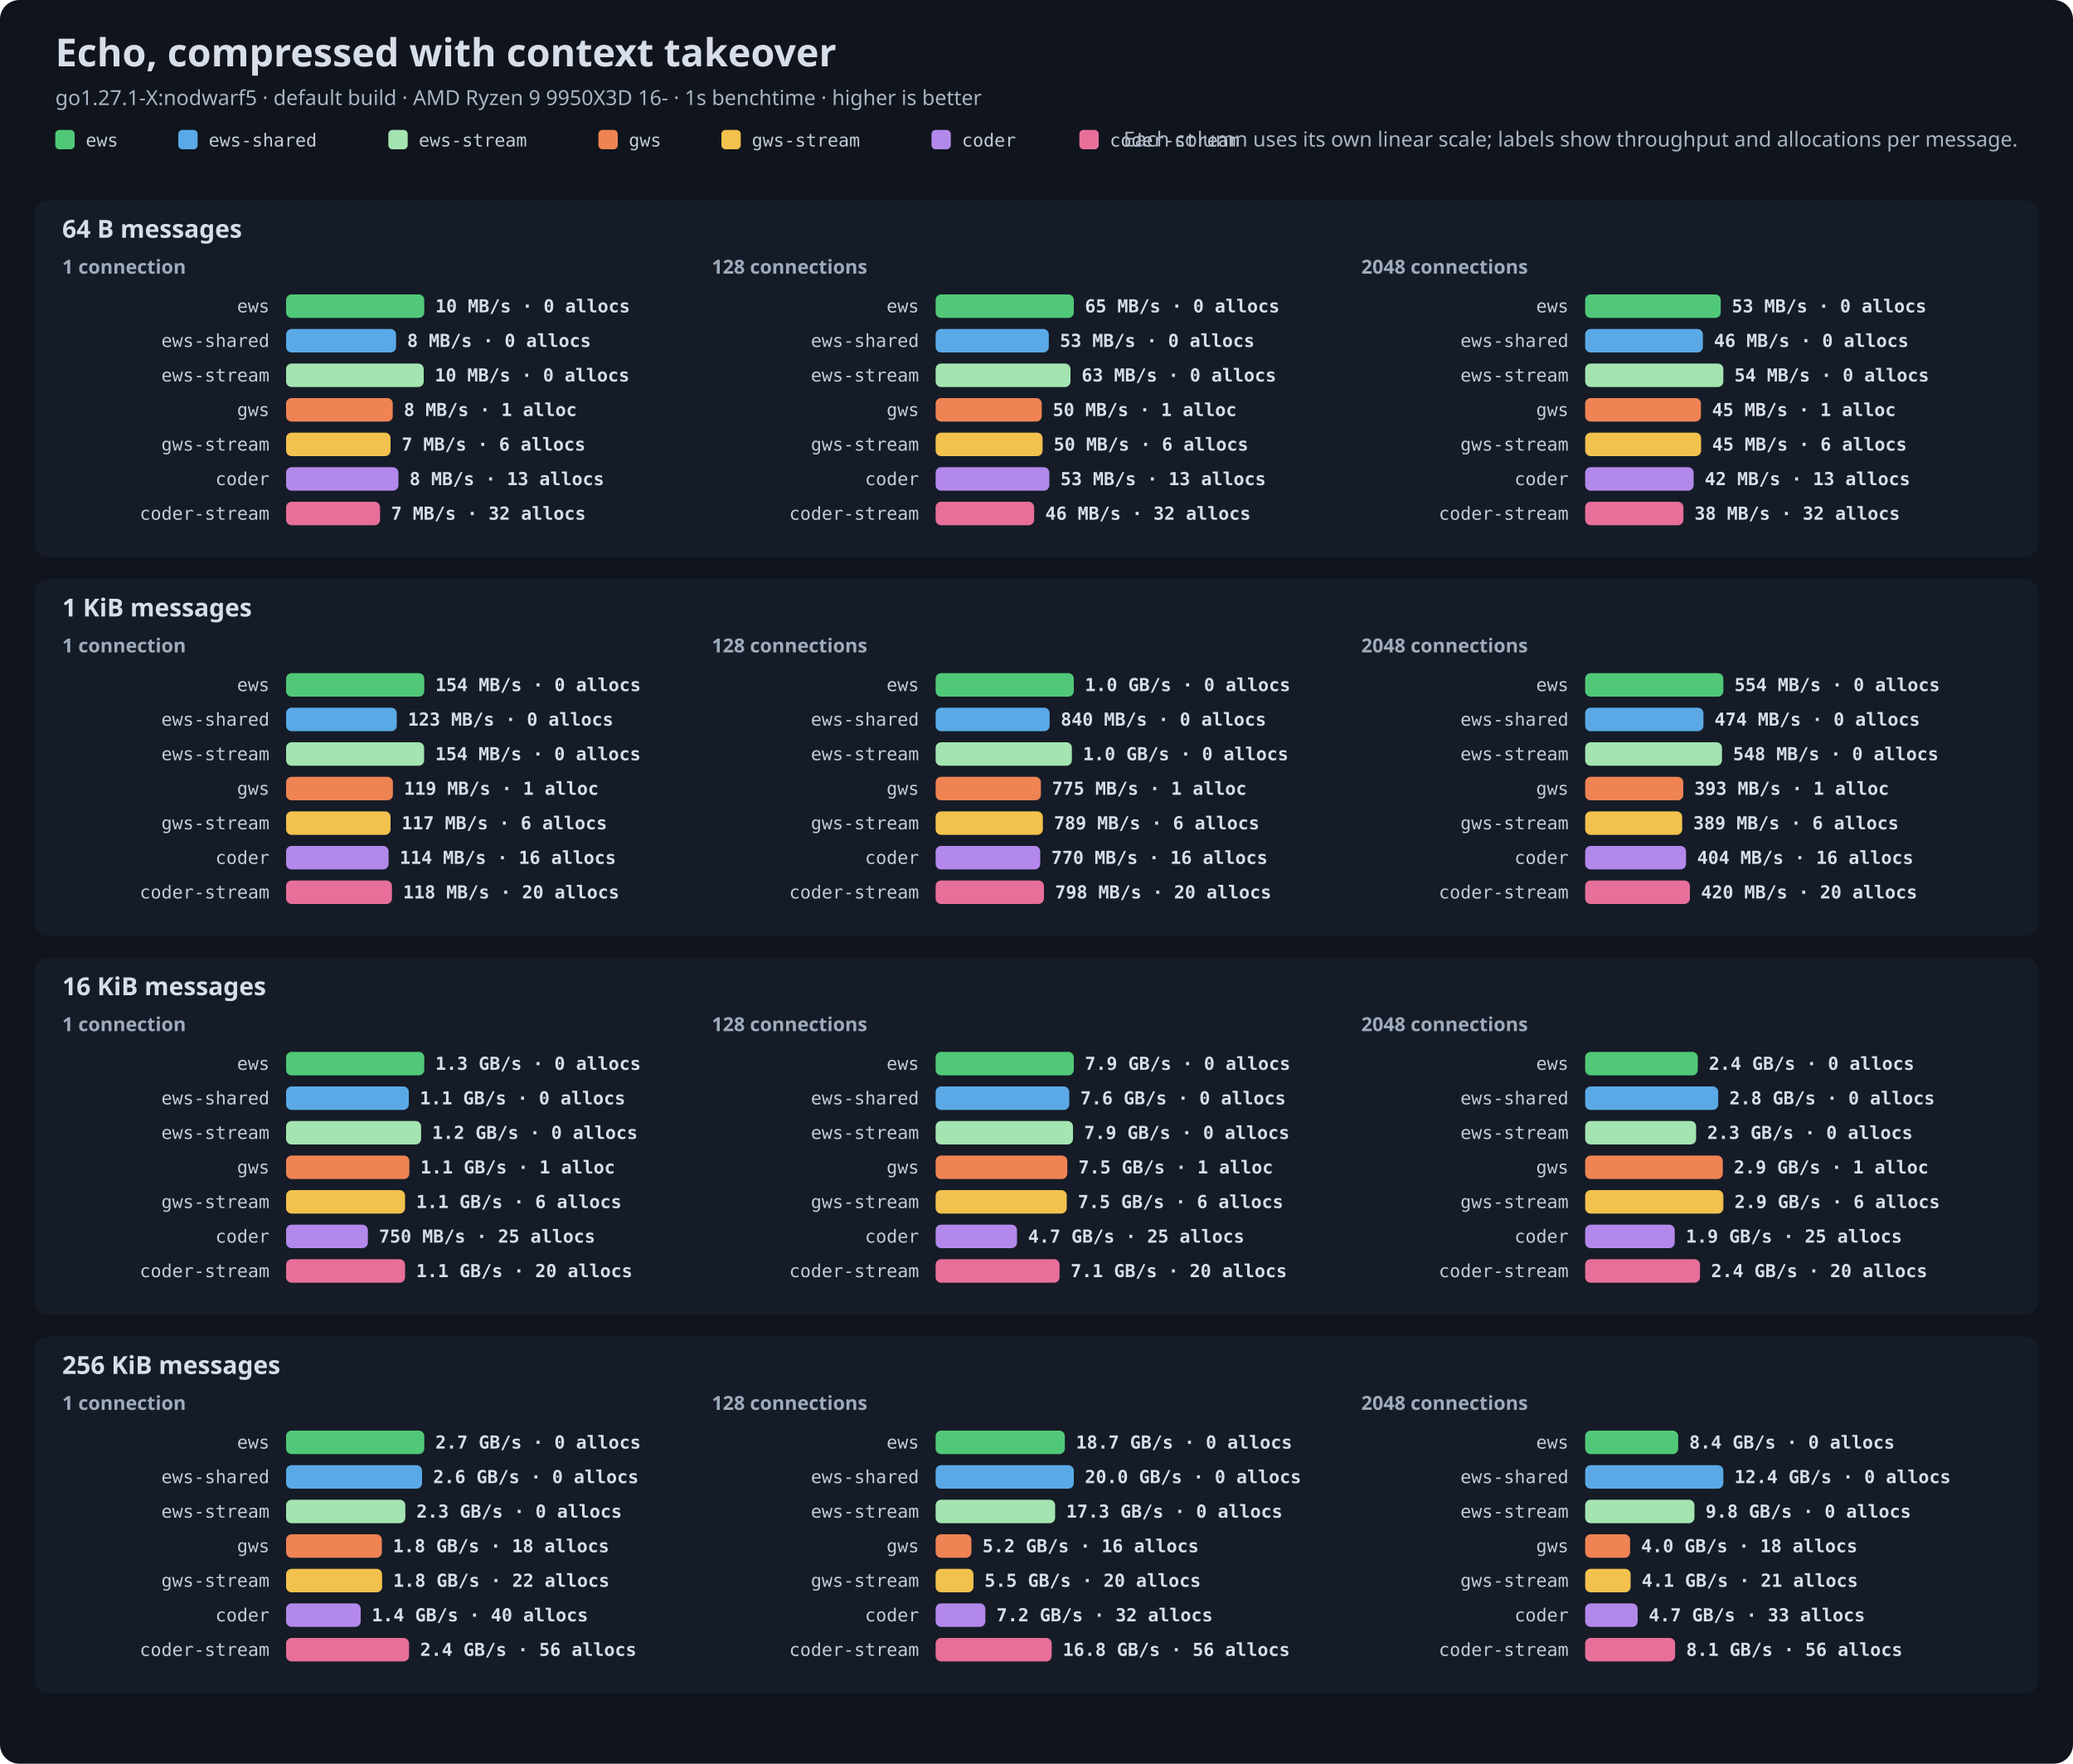
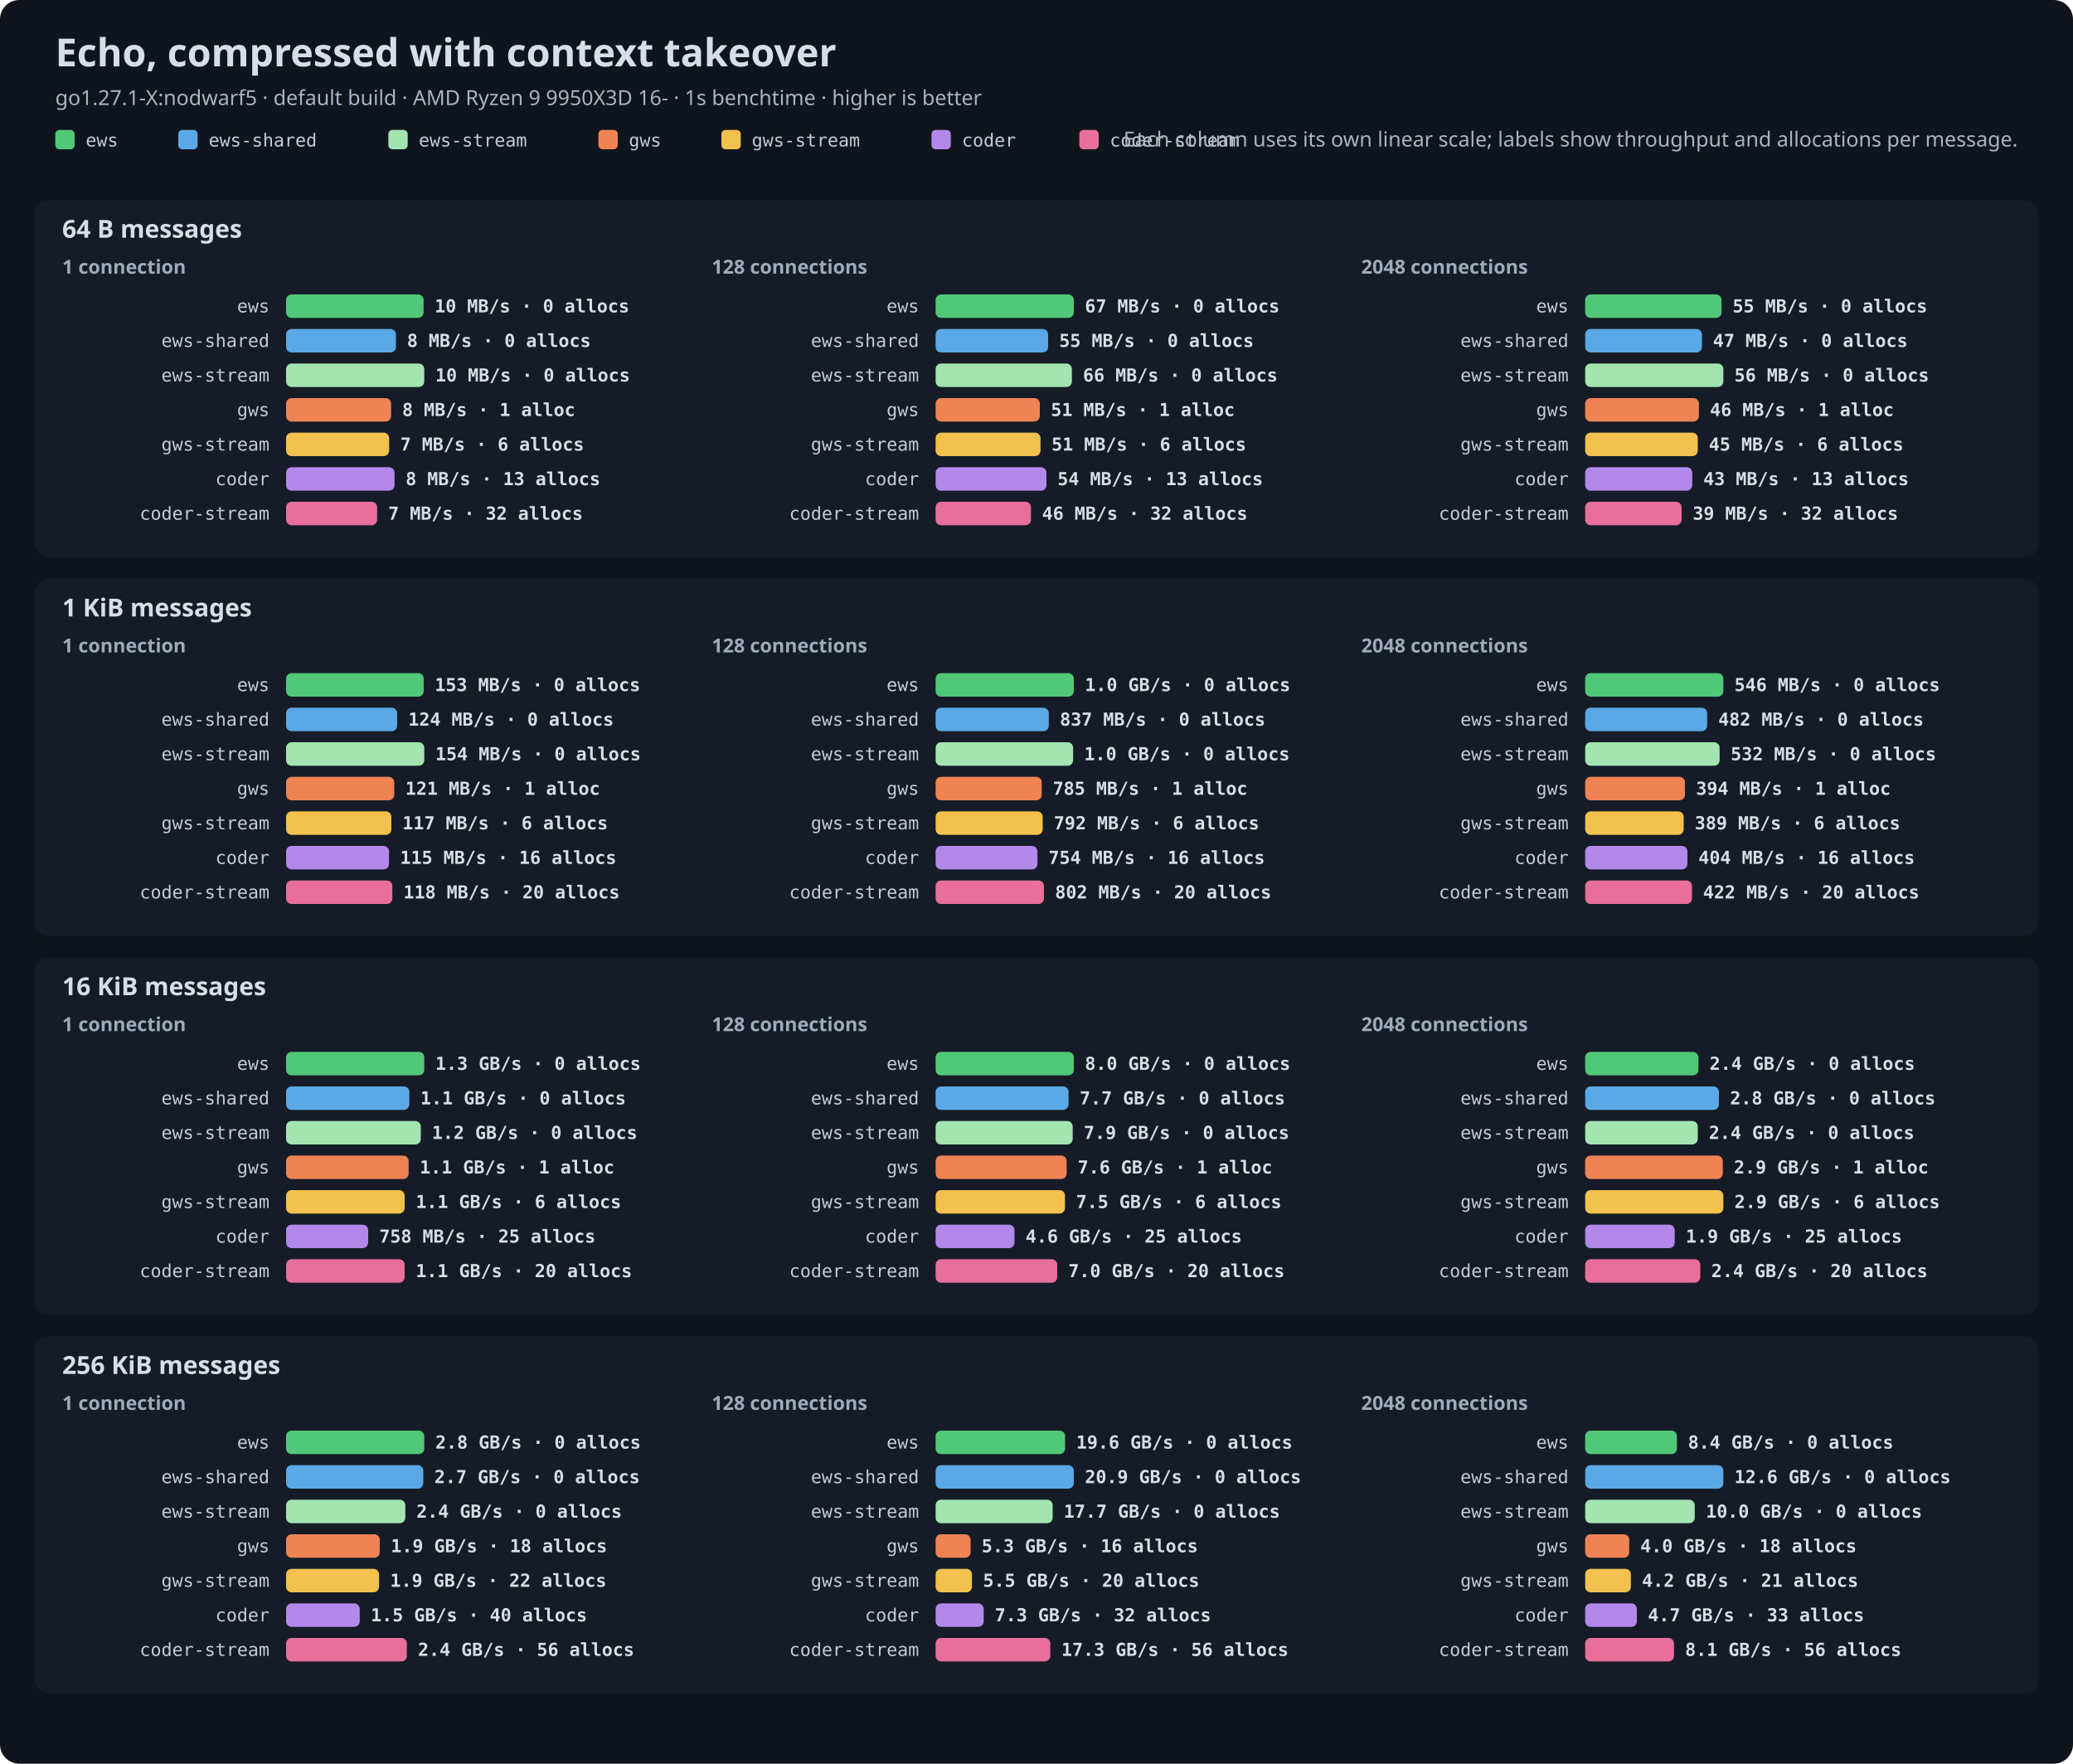
<svg xmlns="http://www.w3.org/2000/svg" width="1500" height="1276" viewBox="0 0 1500 1276" role="img" aria-labelledby="title desc">
  <style>text{font-family:ui-monospace,SFMono-Regular,Menlo,Consolas,monospace;fill:#d8dee9}.title{font-family:ui-sans-serif,system-ui,sans-serif;font-size:28px;font-weight:700}.subtitle{font-family:ui-sans-serif,system-ui,sans-serif;font-size:15px;fill:#aab4c3}.group{font-family:ui-sans-serif,system-ui,sans-serif;font-size:18px;font-weight:650}.contract{font-family:ui-sans-serif,system-ui,sans-serif;font-size:14px;font-weight:650;fill:#9eabbc}.series{font-size:13px;fill:#c4ccd8}.value{font-size:13px;font-weight:650}.panel{fill:#151c27}</style>
  <rect width="1500" height="1276" rx="14" fill="#10151d" />
  <text class="title" x="40" y="48">Echo, compressed with context takeover</text>
  <text class="subtitle" x="40" y="76">go1.27.1-X:nodwarf5 · default build · AMD Ryzen 9 9950X3D 16- · 1s benchtime · higher is better</text>
  <rect x="40" y="94" width="14" height="14" rx="3" fill="#50c878" />
  <text class="series" x="62" y="106">ews</text>
  <rect x="129" y="94" width="14" height="14" rx="3" fill="#5aa9e6" />
  <text class="series" x="151" y="106">ews-shared</text>
  <rect x="281" y="94" width="14" height="14" rx="3" fill="#a3e4b0" />
  <text class="series" x="303" y="106">ews-stream</text>
  <rect x="433" y="94" width="14" height="14" rx="3" fill="#ef8354" />
  <text class="series" x="455" y="106">gws</text>
  <rect x="522" y="94" width="14" height="14" rx="3" fill="#f2c14e" />
  <text class="series" x="544" y="106">gws-stream</text>
  <rect x="674" y="94" width="14" height="14" rx="3" fill="#b388eb" />
  <text class="series" x="696" y="106">coder</text>
  <rect x="781" y="94" width="14" height="14" rx="3" fill="#e76f9a" />
  <text class="series" x="803" y="106">coder-stream</text>
  <text class="subtitle" x="1460" y="106" text-anchor="end">Each column uses its own linear scale; labels show throughput and allocations per message.</text>
  <g transform="translate(0,145)">
    <rect class="panel" x="25" y="0" width="1450" height="258" rx="10" />
    <text class="group" x="45" y="27">64 B messages</text>
    <text class="contract" x="45" y="53">1 connection</text>
    <text class="series" x="195" y="81" text-anchor="end">ews</text>
-     <rect x="207" y="68" width="100.0" height="17" rx="4" fill="#50c878" />
-     <text class="value" x="315.0" y="81">10 MB/s · 0 allocs</text>
+     <rect x="207" y="68" width="99.5" height="17" rx="4" fill="#50c878" />
+     <text class="value" x="314.5" y="81">10 MB/s · 0 allocs</text>
    <text class="series" x="195" y="106" text-anchor="end">ews-shared</text>
-     <rect x="207" y="93" width="79.6" height="17" rx="4" fill="#5aa9e6" />
-     <text class="value" x="294.6" y="106">8 MB/s · 0 allocs</text>
+     <rect x="207" y="93" width="79.5" height="17" rx="4" fill="#5aa9e6" />
+     <text class="value" x="294.5" y="106">8 MB/s · 0 allocs</text>
    <text class="series" x="195" y="131" text-anchor="end">ews-stream</text>
-     <rect x="207" y="118" width="99.6" height="17" rx="4" fill="#a3e4b0" />
-     <text class="value" x="314.6" y="131">10 MB/s · 0 allocs</text>
+     <rect x="207" y="118" width="100.0" height="17" rx="4" fill="#a3e4b0" />
+     <text class="value" x="315.0" y="131">10 MB/s · 0 allocs</text>
    <text class="series" x="195" y="156" text-anchor="end">gws</text>
-     <rect x="207" y="143" width="77.2" height="17" rx="4" fill="#ef8354" />
-     <text class="value" x="292.2" y="156">8 MB/s · 1 alloc</text>
+     <rect x="207" y="143" width="76.0" height="17" rx="4" fill="#ef8354" />
+     <text class="value" x="291.0" y="156">8 MB/s · 1 alloc</text>
    <text class="series" x="195" y="181" text-anchor="end">gws-stream</text>
-     <rect x="207" y="168" width="75.6" height="17" rx="4" fill="#f2c14e" />
-     <text class="value" x="290.6" y="181">7 MB/s · 6 allocs</text>
+     <rect x="207" y="168" width="74.6" height="17" rx="4" fill="#f2c14e" />
+     <text class="value" x="289.6" y="181">7 MB/s · 6 allocs</text>
    <text class="series" x="195" y="206" text-anchor="end">coder</text>
-     <rect x="207" y="193" width="81.3" height="17" rx="4" fill="#b388eb" />
-     <text class="value" x="296.3" y="206">8 MB/s · 13 allocs</text>
+     <rect x="207" y="193" width="78.5" height="17" rx="4" fill="#b388eb" />
+     <text class="value" x="293.5" y="206">8 MB/s · 13 allocs</text>
    <text class="series" x="195" y="231" text-anchor="end">coder-stream</text>
-     <rect x="207" y="218" width="68.0" height="17" rx="4" fill="#e76f9a" />
-     <text class="value" x="283.0" y="231">7 MB/s · 32 allocs</text>
+     <rect x="207" y="218" width="65.9" height="17" rx="4" fill="#e76f9a" />
+     <text class="value" x="280.9" y="231">7 MB/s · 32 allocs</text>
    <text class="contract" x="515" y="53">128 connections</text>
    <text class="series" x="665" y="81" text-anchor="end">ews</text>
    <rect x="677" y="68" width="100.0" height="17" rx="4" fill="#50c878" />
-     <text class="value" x="785.0" y="81">65 MB/s · 0 allocs</text>
+     <text class="value" x="785.0" y="81">67 MB/s · 0 allocs</text>
    <text class="series" x="665" y="106" text-anchor="end">ews-shared</text>
-     <rect x="677" y="93" width="81.9" height="17" rx="4" fill="#5aa9e6" />
-     <text class="value" x="766.9" y="106">53 MB/s · 0 allocs</text>
+     <rect x="677" y="93" width="81.4" height="17" rx="4" fill="#5aa9e6" />
+     <text class="value" x="766.4" y="106">55 MB/s · 0 allocs</text>
    <text class="series" x="665" y="131" text-anchor="end">ews-stream</text>
-     <rect x="677" y="118" width="97.6" height="17" rx="4" fill="#a3e4b0" />
-     <text class="value" x="782.6" y="131">63 MB/s · 0 allocs</text>
+     <rect x="677" y="118" width="98.6" height="17" rx="4" fill="#a3e4b0" />
+     <text class="value" x="783.6" y="131">66 MB/s · 0 allocs</text>
    <text class="series" x="665" y="156" text-anchor="end">gws</text>
-     <rect x="677" y="143" width="76.8" height="17" rx="4" fill="#ef8354" />
-     <text class="value" x="761.8" y="156">50 MB/s · 1 alloc</text>
+     <rect x="677" y="143" width="75.4" height="17" rx="4" fill="#ef8354" />
+     <text class="value" x="760.4" y="156">51 MB/s · 1 alloc</text>
    <text class="series" x="665" y="181" text-anchor="end">gws-stream</text>
-     <rect x="677" y="168" width="77.4" height="17" rx="4" fill="#f2c14e" />
-     <text class="value" x="762.4" y="181">50 MB/s · 6 allocs</text>
+     <rect x="677" y="168" width="75.9" height="17" rx="4" fill="#f2c14e" />
+     <text class="value" x="760.9" y="181">51 MB/s · 6 allocs</text>
    <text class="series" x="665" y="206" text-anchor="end">coder</text>
-     <rect x="677" y="193" width="82.3" height="17" rx="4" fill="#b388eb" />
-     <text class="value" x="767.3" y="206">53 MB/s · 13 allocs</text>
+     <rect x="677" y="193" width="80.2" height="17" rx="4" fill="#b388eb" />
+     <text class="value" x="765.2" y="206">54 MB/s · 13 allocs</text>
    <text class="series" x="665" y="231" text-anchor="end">coder-stream</text>
-     <rect x="677" y="218" width="71.3" height="17" rx="4" fill="#e76f9a" />
-     <text class="value" x="756.3" y="231">46 MB/s · 32 allocs</text>
+     <rect x="677" y="218" width="69.0" height="17" rx="4" fill="#e76f9a" />
+     <text class="value" x="754.0" y="231">46 MB/s · 32 allocs</text>
    <text class="contract" x="985" y="53">2048 connections</text>
    <text class="series" x="1135" y="81" text-anchor="end">ews</text>
-     <rect x="1147" y="68" width="98.1" height="17" rx="4" fill="#50c878" />
-     <text class="value" x="1253.1" y="81">53 MB/s · 0 allocs</text>
+     <rect x="1147" y="68" width="98.7" height="17" rx="4" fill="#50c878" />
+     <text class="value" x="1253.7" y="81">55 MB/s · 0 allocs</text>
    <text class="series" x="1135" y="106" text-anchor="end">ews-shared</text>
-     <rect x="1147" y="93" width="85.2" height="17" rx="4" fill="#5aa9e6" />
-     <text class="value" x="1240.2" y="106">46 MB/s · 0 allocs</text>
+     <rect x="1147" y="93" width="84.5" height="17" rx="4" fill="#5aa9e6" />
+     <text class="value" x="1239.5" y="106">47 MB/s · 0 allocs</text>
    <text class="series" x="1135" y="131" text-anchor="end">ews-stream</text>
    <rect x="1147" y="118" width="100.0" height="17" rx="4" fill="#a3e4b0" />
-     <text class="value" x="1255.0" y="131">54 MB/s · 0 allocs</text>
+     <text class="value" x="1255.0" y="131">56 MB/s · 0 allocs</text>
    <text class="series" x="1135" y="156" text-anchor="end">gws</text>
-     <rect x="1147" y="143" width="83.8" height="17" rx="4" fill="#ef8354" />
-     <text class="value" x="1238.8" y="156">45 MB/s · 1 alloc</text>
+     <rect x="1147" y="143" width="82.3" height="17" rx="4" fill="#ef8354" />
+     <text class="value" x="1237.3" y="156">46 MB/s · 1 alloc</text>
    <text class="series" x="1135" y="181" text-anchor="end">gws-stream</text>
-     <rect x="1147" y="168" width="83.9" height="17" rx="4" fill="#f2c14e" />
-     <text class="value" x="1238.9" y="181">45 MB/s · 6 allocs</text>
+     <rect x="1147" y="168" width="81.5" height="17" rx="4" fill="#f2c14e" />
+     <text class="value" x="1236.5" y="181">45 MB/s · 6 allocs</text>
    <text class="series" x="1135" y="206" text-anchor="end">coder</text>
-     <rect x="1147" y="193" width="78.5" height="17" rx="4" fill="#b388eb" />
-     <text class="value" x="1233.5" y="206">42 MB/s · 13 allocs</text>
+     <rect x="1147" y="193" width="77.5" height="17" rx="4" fill="#b388eb" />
+     <text class="value" x="1232.5" y="206">43 MB/s · 13 allocs</text>
    <text class="series" x="1135" y="231" text-anchor="end">coder-stream</text>
-     <rect x="1147" y="218" width="71.1" height="17" rx="4" fill="#e76f9a" />
-     <text class="value" x="1226.1" y="231">38 MB/s · 32 allocs</text>
+     <rect x="1147" y="218" width="69.8" height="17" rx="4" fill="#e76f9a" />
+     <text class="value" x="1224.8" y="231">39 MB/s · 32 allocs</text>
  </g>
  <g transform="translate(0,419)">
    <rect class="panel" x="25" y="0" width="1450" height="258" rx="10" />
    <text class="group" x="45" y="27">1 KiB messages</text>
    <text class="contract" x="45" y="53">1 connection</text>
    <text class="series" x="195" y="81" text-anchor="end">ews</text>
-     <rect x="207" y="68" width="100.0" height="17" rx="4" fill="#50c878" />
-     <text class="value" x="315.0" y="81">154 MB/s · 0 allocs</text>
+     <rect x="207" y="68" width="99.6" height="17" rx="4" fill="#50c878" />
+     <text class="value" x="314.6" y="81">153 MB/s · 0 allocs</text>
    <text class="series" x="195" y="106" text-anchor="end">ews-shared</text>
-     <rect x="207" y="93" width="80.1" height="17" rx="4" fill="#5aa9e6" />
-     <text class="value" x="295.1" y="106">123 MB/s · 0 allocs</text>
+     <rect x="207" y="93" width="80.4" height="17" rx="4" fill="#5aa9e6" />
+     <text class="value" x="295.4" y="106">124 MB/s · 0 allocs</text>
    <text class="series" x="195" y="131" text-anchor="end">ews-stream</text>
-     <rect x="207" y="118" width="99.9" height="17" rx="4" fill="#a3e4b0" />
-     <text class="value" x="314.9" y="131">154 MB/s · 0 allocs</text>
+     <rect x="207" y="118" width="100.0" height="17" rx="4" fill="#a3e4b0" />
+     <text class="value" x="315.0" y="131">154 MB/s · 0 allocs</text>
    <text class="series" x="195" y="156" text-anchor="end">gws</text>
-     <rect x="207" y="143" width="77.3" height="17" rx="4" fill="#ef8354" />
-     <text class="value" x="292.3" y="156">119 MB/s · 1 alloc</text>
+     <rect x="207" y="143" width="78.3" height="17" rx="4" fill="#ef8354" />
+     <text class="value" x="293.3" y="156">121 MB/s · 1 alloc</text>
    <text class="series" x="195" y="181" text-anchor="end">gws-stream</text>
-     <rect x="207" y="168" width="75.6" height="17" rx="4" fill="#f2c14e" />
-     <text class="value" x="290.6" y="181">117 MB/s · 6 allocs</text>
+     <rect x="207" y="168" width="76.2" height="17" rx="4" fill="#f2c14e" />
+     <text class="value" x="291.2" y="181">117 MB/s · 6 allocs</text>
    <text class="series" x="195" y="206" text-anchor="end">coder</text>
-     <rect x="207" y="193" width="74.2" height="17" rx="4" fill="#b388eb" />
-     <text class="value" x="289.2" y="206">114 MB/s · 16 allocs</text>
+     <rect x="207" y="193" width="74.5" height="17" rx="4" fill="#b388eb" />
+     <text class="value" x="289.5" y="206">115 MB/s · 16 allocs</text>
    <text class="series" x="195" y="231" text-anchor="end">coder-stream</text>
-     <rect x="207" y="218" width="76.6" height="17" rx="4" fill="#e76f9a" />
-     <text class="value" x="291.6" y="231">118 MB/s · 20 allocs</text>
+     <rect x="207" y="218" width="76.9" height="17" rx="4" fill="#e76f9a" />
+     <text class="value" x="291.9" y="231">118 MB/s · 20 allocs</text>
    <text class="contract" x="515" y="53">128 connections</text>
    <text class="series" x="665" y="81" text-anchor="end">ews</text>
    <rect x="677" y="68" width="100.0" height="17" rx="4" fill="#50c878" />
    <text class="value" x="785.0" y="81">1.0 GB/s · 0 allocs</text>
    <text class="series" x="665" y="106" text-anchor="end">ews-shared</text>
-     <rect x="677" y="93" width="82.5" height="17" rx="4" fill="#5aa9e6" />
-     <text class="value" x="767.5" y="106">840 MB/s · 0 allocs</text>
+     <rect x="677" y="93" width="81.9" height="17" rx="4" fill="#5aa9e6" />
+     <text class="value" x="766.9" y="106">837 MB/s · 0 allocs</text>
    <text class="series" x="665" y="131" text-anchor="end">ews-stream</text>
-     <rect x="677" y="118" width="98.6" height="17" rx="4" fill="#a3e4b0" />
-     <text class="value" x="783.6" y="131">1.0 GB/s · 0 allocs</text>
+     <rect x="677" y="118" width="99.5" height="17" rx="4" fill="#a3e4b0" />
+     <text class="value" x="784.5" y="131">1.0 GB/s · 0 allocs</text>
    <text class="series" x="665" y="156" text-anchor="end">gws</text>
-     <rect x="677" y="143" width="76.2" height="17" rx="4" fill="#ef8354" />
-     <text class="value" x="761.2" y="156">775 MB/s · 1 alloc</text>
+     <rect x="677" y="143" width="76.8" height="17" rx="4" fill="#ef8354" />
+     <text class="value" x="761.8" y="156">785 MB/s · 1 alloc</text>
    <text class="series" x="665" y="181" text-anchor="end">gws-stream</text>
-     <rect x="677" y="168" width="77.6" height="17" rx="4" fill="#f2c14e" />
-     <text class="value" x="762.6" y="181">789 MB/s · 6 allocs</text>
+     <rect x="677" y="168" width="77.5" height="17" rx="4" fill="#f2c14e" />
+     <text class="value" x="762.5" y="181">792 MB/s · 6 allocs</text>
    <text class="series" x="665" y="206" text-anchor="end">coder</text>
-     <rect x="677" y="193" width="75.7" height="17" rx="4" fill="#b388eb" />
-     <text class="value" x="760.7" y="206">770 MB/s · 16 allocs</text>
+     <rect x="677" y="193" width="73.7" height="17" rx="4" fill="#b388eb" />
+     <text class="value" x="758.7" y="206">754 MB/s · 16 allocs</text>
    <text class="series" x="665" y="231" text-anchor="end">coder-stream</text>
    <rect x="677" y="218" width="78.4" height="17" rx="4" fill="#e76f9a" />
-     <text class="value" x="763.4" y="231">798 MB/s · 20 allocs</text>
+     <text class="value" x="763.4" y="231">802 MB/s · 20 allocs</text>
    <text class="contract" x="985" y="53">2048 connections</text>
    <text class="series" x="1135" y="81" text-anchor="end">ews</text>
    <rect x="1147" y="68" width="100.0" height="17" rx="4" fill="#50c878" />
-     <text class="value" x="1255.0" y="81">554 MB/s · 0 allocs</text>
+     <text class="value" x="1255.0" y="81">546 MB/s · 0 allocs</text>
    <text class="series" x="1135" y="106" text-anchor="end">ews-shared</text>
-     <rect x="1147" y="93" width="85.6" height="17" rx="4" fill="#5aa9e6" />
-     <text class="value" x="1240.6" y="106">474 MB/s · 0 allocs</text>
+     <rect x="1147" y="93" width="88.3" height="17" rx="4" fill="#5aa9e6" />
+     <text class="value" x="1243.3" y="106">482 MB/s · 0 allocs</text>
    <text class="series" x="1135" y="131" text-anchor="end">ews-stream</text>
-     <rect x="1147" y="118" width="99.0" height="17" rx="4" fill="#a3e4b0" />
-     <text class="value" x="1254.0" y="131">548 MB/s · 0 allocs</text>
+     <rect x="1147" y="118" width="97.3" height="17" rx="4" fill="#a3e4b0" />
+     <text class="value" x="1252.3" y="131">532 MB/s · 0 allocs</text>
    <text class="series" x="1135" y="156" text-anchor="end">gws</text>
-     <rect x="1147" y="143" width="71.0" height="17" rx="4" fill="#ef8354" />
-     <text class="value" x="1226.0" y="156">393 MB/s · 1 alloc</text>
+     <rect x="1147" y="143" width="72.2" height="17" rx="4" fill="#ef8354" />
+     <text class="value" x="1227.2" y="156">394 MB/s · 1 alloc</text>
    <text class="series" x="1135" y="181" text-anchor="end">gws-stream</text>
-     <rect x="1147" y="168" width="70.2" height="17" rx="4" fill="#f2c14e" />
-     <text class="value" x="1225.2" y="181">389 MB/s · 6 allocs</text>
+     <rect x="1147" y="168" width="71.3" height="17" rx="4" fill="#f2c14e" />
+     <text class="value" x="1226.3" y="181">389 MB/s · 6 allocs</text>
    <text class="series" x="1135" y="206" text-anchor="end">coder</text>
-     <rect x="1147" y="193" width="73.0" height="17" rx="4" fill="#b388eb" />
-     <text class="value" x="1228.0" y="206">404 MB/s · 16 allocs</text>
+     <rect x="1147" y="193" width="74.0" height="17" rx="4" fill="#b388eb" />
+     <text class="value" x="1229.0" y="206">404 MB/s · 16 allocs</text>
    <text class="series" x="1135" y="231" text-anchor="end">coder-stream</text>
-     <rect x="1147" y="218" width="75.8" height="17" rx="4" fill="#e76f9a" />
-     <text class="value" x="1230.8" y="231">420 MB/s · 20 allocs</text>
+     <rect x="1147" y="218" width="77.3" height="17" rx="4" fill="#e76f9a" />
+     <text class="value" x="1232.3" y="231">422 MB/s · 20 allocs</text>
  </g>
  <g transform="translate(0,693)">
    <rect class="panel" x="25" y="0" width="1450" height="258" rx="10" />
    <text class="group" x="45" y="27">16 KiB messages</text>
    <text class="contract" x="45" y="53">1 connection</text>
    <text class="series" x="195" y="81" text-anchor="end">ews</text>
    <rect x="207" y="68" width="100.0" height="17" rx="4" fill="#50c878" />
    <text class="value" x="315.0" y="81">1.3 GB/s · 0 allocs</text>
    <text class="series" x="195" y="106" text-anchor="end">ews-shared</text>
-     <rect x="207" y="93" width="88.8" height="17" rx="4" fill="#5aa9e6" />
-     <text class="value" x="303.8" y="106">1.1 GB/s · 0 allocs</text>
+     <rect x="207" y="93" width="89.2" height="17" rx="4" fill="#5aa9e6" />
+     <text class="value" x="304.2" y="106">1.1 GB/s · 0 allocs</text>
    <text class="series" x="195" y="131" text-anchor="end">ews-stream</text>
-     <rect x="207" y="118" width="97.7" height="17" rx="4" fill="#a3e4b0" />
-     <text class="value" x="312.7" y="131">1.2 GB/s · 0 allocs</text>
+     <rect x="207" y="118" width="97.5" height="17" rx="4" fill="#a3e4b0" />
+     <text class="value" x="312.5" y="131">1.2 GB/s · 0 allocs</text>
    <text class="series" x="195" y="156" text-anchor="end">gws</text>
-     <rect x="207" y="143" width="89.2" height="17" rx="4" fill="#ef8354" />
-     <text class="value" x="304.2" y="156">1.1 GB/s · 1 alloc</text>
+     <rect x="207" y="143" width="88.7" height="17" rx="4" fill="#ef8354" />
+     <text class="value" x="303.7" y="156">1.1 GB/s · 1 alloc</text>
    <text class="series" x="195" y="181" text-anchor="end">gws-stream</text>
-     <rect x="207" y="168" width="86.1" height="17" rx="4" fill="#f2c14e" />
-     <text class="value" x="301.1" y="181">1.1 GB/s · 6 allocs</text>
+     <rect x="207" y="168" width="85.8" height="17" rx="4" fill="#f2c14e" />
+     <text class="value" x="300.8" y="181">1.1 GB/s · 6 allocs</text>
    <text class="series" x="195" y="206" text-anchor="end">coder</text>
-     <rect x="207" y="193" width="59.2" height="17" rx="4" fill="#b388eb" />
-     <text class="value" x="274.2" y="206">750 MB/s · 25 allocs</text>
+     <rect x="207" y="193" width="59.4" height="17" rx="4" fill="#b388eb" />
+     <text class="value" x="274.4" y="206">758 MB/s · 25 allocs</text>
    <text class="series" x="195" y="231" text-anchor="end">coder-stream</text>
-     <rect x="207" y="218" width="86.1" height="17" rx="4" fill="#e76f9a" />
-     <text class="value" x="301.1" y="231">1.1 GB/s · 20 allocs</text>
+     <rect x="207" y="218" width="85.8" height="17" rx="4" fill="#e76f9a" />
+     <text class="value" x="300.8" y="231">1.1 GB/s · 20 allocs</text>
    <text class="contract" x="515" y="53">128 connections</text>
    <text class="series" x="665" y="81" text-anchor="end">ews</text>
    <rect x="677" y="68" width="100.0" height="17" rx="4" fill="#50c878" />
-     <text class="value" x="785.0" y="81">7.9 GB/s · 0 allocs</text>
+     <text class="value" x="785.0" y="81">8.0 GB/s · 0 allocs</text>
    <text class="series" x="665" y="106" text-anchor="end">ews-shared</text>
-     <rect x="677" y="93" width="96.7" height="17" rx="4" fill="#5aa9e6" />
-     <text class="value" x="781.7" y="106">7.6 GB/s · 0 allocs</text>
+     <rect x="677" y="93" width="96.2" height="17" rx="4" fill="#5aa9e6" />
+     <text class="value" x="781.2" y="106">7.7 GB/s · 0 allocs</text>
    <text class="series" x="665" y="131" text-anchor="end">ews-stream</text>
-     <rect x="677" y="118" width="99.4" height="17" rx="4" fill="#a3e4b0" />
-     <text class="value" x="784.4" y="131">7.9 GB/s · 0 allocs</text>
+     <rect x="677" y="118" width="99.2" height="17" rx="4" fill="#a3e4b0" />
+     <text class="value" x="784.2" y="131">7.9 GB/s · 0 allocs</text>
    <text class="series" x="665" y="156" text-anchor="end">gws</text>
-     <rect x="677" y="143" width="95.3" height="17" rx="4" fill="#ef8354" />
-     <text class="value" x="780.3" y="156">7.5 GB/s · 1 alloc</text>
+     <rect x="677" y="143" width="94.8" height="17" rx="4" fill="#ef8354" />
+     <text class="value" x="779.8" y="156">7.6 GB/s · 1 alloc</text>
    <text class="series" x="665" y="181" text-anchor="end">gws-stream</text>
-     <rect x="677" y="168" width="94.9" height="17" rx="4" fill="#f2c14e" />
-     <text class="value" x="779.9" y="181">7.5 GB/s · 6 allocs</text>
+     <rect x="677" y="168" width="93.6" height="17" rx="4" fill="#f2c14e" />
+     <text class="value" x="778.6" y="181">7.5 GB/s · 6 allocs</text>
    <text class="series" x="665" y="206" text-anchor="end">coder</text>
-     <rect x="677" y="193" width="58.9" height="17" rx="4" fill="#b388eb" />
-     <text class="value" x="743.9" y="206">4.7 GB/s · 25 allocs</text>
+     <rect x="677" y="193" width="57.1" height="17" rx="4" fill="#b388eb" />
+     <text class="value" x="742.1" y="206">4.6 GB/s · 25 allocs</text>
    <text class="series" x="665" y="231" text-anchor="end">coder-stream</text>
-     <rect x="677" y="218" width="89.7" height="17" rx="4" fill="#e76f9a" />
-     <text class="value" x="774.7" y="231">7.1 GB/s · 20 allocs</text>
+     <rect x="677" y="218" width="88.0" height="17" rx="4" fill="#e76f9a" />
+     <text class="value" x="773.0" y="231">7.0 GB/s · 20 allocs</text>
    <text class="contract" x="985" y="53">2048 connections</text>
    <text class="series" x="1135" y="81" text-anchor="end">ews</text>
-     <rect x="1147" y="68" width="81.5" height="17" rx="4" fill="#50c878" />
-     <text class="value" x="1236.5" y="81">2.4 GB/s · 0 allocs</text>
+     <rect x="1147" y="68" width="82.0" height="17" rx="4" fill="#50c878" />
+     <text class="value" x="1237.0" y="81">2.4 GB/s · 0 allocs</text>
    <text class="series" x="1135" y="106" text-anchor="end">ews-shared</text>
-     <rect x="1147" y="93" width="96.3" height="17" rx="4" fill="#5aa9e6" />
-     <text class="value" x="1251.3" y="106">2.8 GB/s · 0 allocs</text>
+     <rect x="1147" y="93" width="96.8" height="17" rx="4" fill="#5aa9e6" />
+     <text class="value" x="1251.8" y="106">2.8 GB/s · 0 allocs</text>
    <text class="series" x="1135" y="131" text-anchor="end">ews-stream</text>
-     <rect x="1147" y="118" width="80.3" height="17" rx="4" fill="#a3e4b0" />
-     <text class="value" x="1235.3" y="131">2.3 GB/s · 0 allocs</text>
+     <rect x="1147" y="118" width="81.5" height="17" rx="4" fill="#a3e4b0" />
+     <text class="value" x="1236.5" y="131">2.4 GB/s · 0 allocs</text>
    <text class="series" x="1135" y="156" text-anchor="end">gws</text>
    <rect x="1147" y="143" width="99.6" height="17" rx="4" fill="#ef8354" />
    <text class="value" x="1254.6" y="156">2.9 GB/s · 1 alloc</text>
    <text class="series" x="1135" y="181" text-anchor="end">gws-stream</text>
    <rect x="1147" y="168" width="100.0" height="17" rx="4" fill="#f2c14e" />
    <text class="value" x="1255.0" y="181">2.9 GB/s · 6 allocs</text>
    <text class="series" x="1135" y="206" text-anchor="end">coder</text>
    <rect x="1147" y="193" width="64.8" height="17" rx="4" fill="#b388eb" />
    <text class="value" x="1219.8" y="206">1.9 GB/s · 25 allocs</text>
    <text class="series" x="1135" y="231" text-anchor="end">coder-stream</text>
-     <rect x="1147" y="218" width="83.1" height="17" rx="4" fill="#e76f9a" />
-     <text class="value" x="1238.1" y="231">2.4 GB/s · 20 allocs</text>
+     <rect x="1147" y="218" width="83.3" height="17" rx="4" fill="#e76f9a" />
+     <text class="value" x="1238.3" y="231">2.4 GB/s · 20 allocs</text>
  </g>
  <g transform="translate(0,967)">
    <rect class="panel" x="25" y="0" width="1450" height="258" rx="10" />
    <text class="group" x="45" y="27">256 KiB messages</text>
    <text class="contract" x="45" y="53">1 connection</text>
    <text class="series" x="195" y="81" text-anchor="end">ews</text>
    <rect x="207" y="68" width="100.0" height="17" rx="4" fill="#50c878" />
-     <text class="value" x="315.0" y="81">2.7 GB/s · 0 allocs</text>
+     <text class="value" x="315.0" y="81">2.8 GB/s · 0 allocs</text>
    <text class="series" x="195" y="106" text-anchor="end">ews-shared</text>
-     <rect x="207" y="93" width="98.4" height="17" rx="4" fill="#5aa9e6" />
-     <text class="value" x="313.4" y="106">2.6 GB/s · 0 allocs</text>
+     <rect x="207" y="93" width="99.3" height="17" rx="4" fill="#5aa9e6" />
+     <text class="value" x="314.3" y="106">2.7 GB/s · 0 allocs</text>
    <text class="series" x="195" y="131" text-anchor="end">ews-stream</text>
    <rect x="207" y="118" width="86.3" height="17" rx="4" fill="#a3e4b0" />
-     <text class="value" x="301.3" y="131">2.3 GB/s · 0 allocs</text>
+     <text class="value" x="301.3" y="131">2.4 GB/s · 0 allocs</text>
    <text class="series" x="195" y="156" text-anchor="end">gws</text>
-     <rect x="207" y="143" width="69.3" height="17" rx="4" fill="#ef8354" />
-     <text class="value" x="284.3" y="156">1.8 GB/s · 18 allocs</text>
+     <rect x="207" y="143" width="67.8" height="17" rx="4" fill="#ef8354" />
+     <text class="value" x="282.8" y="156">1.9 GB/s · 18 allocs</text>
    <text class="series" x="195" y="181" text-anchor="end">gws-stream</text>
-     <rect x="207" y="168" width="69.5" height="17" rx="4" fill="#f2c14e" />
-     <text class="value" x="284.5" y="181">1.8 GB/s · 22 allocs</text>
+     <rect x="207" y="168" width="67.3" height="17" rx="4" fill="#f2c14e" />
+     <text class="value" x="282.3" y="181">1.9 GB/s · 22 allocs</text>
    <text class="series" x="195" y="206" text-anchor="end">coder</text>
-     <rect x="207" y="193" width="54.0" height="17" rx="4" fill="#b388eb" />
-     <text class="value" x="269.0" y="206">1.4 GB/s · 40 allocs</text>
+     <rect x="207" y="193" width="53.3" height="17" rx="4" fill="#b388eb" />
+     <text class="value" x="268.3" y="206">1.5 GB/s · 40 allocs</text>
    <text class="series" x="195" y="231" text-anchor="end">coder-stream</text>
-     <rect x="207" y="218" width="89.0" height="17" rx="4" fill="#e76f9a" />
-     <text class="value" x="304.0" y="231">2.4 GB/s · 56 allocs</text>
+     <rect x="207" y="218" width="87.4" height="17" rx="4" fill="#e76f9a" />
+     <text class="value" x="302.4" y="231">2.4 GB/s · 56 allocs</text>
    <text class="contract" x="515" y="53">128 connections</text>
    <text class="series" x="665" y="81" text-anchor="end">ews</text>
-     <rect x="677" y="68" width="93.5" height="17" rx="4" fill="#50c878" />
-     <text class="value" x="778.5" y="81">18.7 GB/s · 0 allocs</text>
+     <rect x="677" y="68" width="93.7" height="17" rx="4" fill="#50c878" />
+     <text class="value" x="778.7" y="81">19.6 GB/s · 0 allocs</text>
    <text class="series" x="665" y="106" text-anchor="end">ews-shared</text>
    <rect x="677" y="93" width="100.0" height="17" rx="4" fill="#5aa9e6" />
-     <text class="value" x="785.0" y="106">20.0 GB/s · 0 allocs</text>
+     <text class="value" x="785.0" y="106">20.9 GB/s · 0 allocs</text>
    <text class="series" x="665" y="131" text-anchor="end">ews-stream</text>
-     <rect x="677" y="118" width="86.5" height="17" rx="4" fill="#a3e4b0" />
-     <text class="value" x="771.5" y="131">17.3 GB/s · 0 allocs</text>
+     <rect x="677" y="118" width="84.7" height="17" rx="4" fill="#a3e4b0" />
+     <text class="value" x="769.7" y="131">17.7 GB/s · 0 allocs</text>
    <text class="series" x="665" y="156" text-anchor="end">gws</text>
-     <rect x="677" y="143" width="25.9" height="17" rx="4" fill="#ef8354" />
-     <text class="value" x="710.9" y="156">5.2 GB/s · 16 allocs</text>
+     <rect x="677" y="143" width="25.3" height="17" rx="4" fill="#ef8354" />
+     <text class="value" x="710.3" y="156">5.3 GB/s · 16 allocs</text>
    <text class="series" x="665" y="181" text-anchor="end">gws-stream</text>
-     <rect x="677" y="168" width="27.4" height="17" rx="4" fill="#f2c14e" />
-     <text class="value" x="712.4" y="181">5.5 GB/s · 20 allocs</text>
+     <rect x="677" y="168" width="26.3" height="17" rx="4" fill="#f2c14e" />
+     <text class="value" x="711.3" y="181">5.5 GB/s · 20 allocs</text>
    <text class="series" x="665" y="206" text-anchor="end">coder</text>
-     <rect x="677" y="193" width="36.0" height="17" rx="4" fill="#b388eb" />
-     <text class="value" x="721.0" y="206">7.2 GB/s · 32 allocs</text>
+     <rect x="677" y="193" width="34.8" height="17" rx="4" fill="#b388eb" />
+     <text class="value" x="719.8" y="206">7.3 GB/s · 32 allocs</text>
    <text class="series" x="665" y="231" text-anchor="end">coder-stream</text>
-     <rect x="677" y="218" width="84.0" height="17" rx="4" fill="#e76f9a" />
-     <text class="value" x="769.0" y="231">16.8 GB/s · 56 allocs</text>
+     <rect x="677" y="218" width="83.0" height="17" rx="4" fill="#e76f9a" />
+     <text class="value" x="768.0" y="231">17.3 GB/s · 56 allocs</text>
    <text class="contract" x="985" y="53">2048 connections</text>
    <text class="series" x="1135" y="81" text-anchor="end">ews</text>
-     <rect x="1147" y="68" width="67.3" height="17" rx="4" fill="#50c878" />
-     <text class="value" x="1222.3" y="81">8.4 GB/s · 0 allocs</text>
+     <rect x="1147" y="68" width="66.4" height="17" rx="4" fill="#50c878" />
+     <text class="value" x="1221.4" y="81">8.4 GB/s · 0 allocs</text>
    <text class="series" x="1135" y="106" text-anchor="end">ews-shared</text>
    <rect x="1147" y="93" width="100.0" height="17" rx="4" fill="#5aa9e6" />
-     <text class="value" x="1255.0" y="106">12.4 GB/s · 0 allocs</text>
+     <text class="value" x="1255.0" y="106">12.6 GB/s · 0 allocs</text>
    <text class="series" x="1135" y="131" text-anchor="end">ews-stream</text>
-     <rect x="1147" y="118" width="79.1" height="17" rx="4" fill="#a3e4b0" />
-     <text class="value" x="1234.1" y="131">9.8 GB/s · 0 allocs</text>
+     <rect x="1147" y="118" width="79.3" height="17" rx="4" fill="#a3e4b0" />
+     <text class="value" x="1234.3" y="131">10.0 GB/s · 0 allocs</text>
    <text class="series" x="1135" y="156" text-anchor="end">gws</text>
-     <rect x="1147" y="143" width="32.5" height="17" rx="4" fill="#ef8354" />
-     <text class="value" x="1187.5" y="156">4.0 GB/s · 18 allocs</text>
+     <rect x="1147" y="143" width="31.9" height="17" rx="4" fill="#ef8354" />
+     <text class="value" x="1186.9" y="156">4.0 GB/s · 18 allocs</text>
    <text class="series" x="1135" y="181" text-anchor="end">gws-stream</text>
-     <rect x="1147" y="168" width="32.9" height="17" rx="4" fill="#f2c14e" />
-     <text class="value" x="1187.9" y="181">4.1 GB/s · 21 allocs</text>
+     <rect x="1147" y="168" width="33.1" height="17" rx="4" fill="#f2c14e" />
+     <text class="value" x="1188.1" y="181">4.2 GB/s · 21 allocs</text>
    <text class="series" x="1135" y="206" text-anchor="end">coder</text>
-     <rect x="1147" y="193" width="38.0" height="17" rx="4" fill="#b388eb" />
-     <text class="value" x="1193.0" y="206">4.7 GB/s · 33 allocs</text>
+     <rect x="1147" y="193" width="37.4" height="17" rx="4" fill="#b388eb" />
+     <text class="value" x="1192.4" y="206">4.7 GB/s · 33 allocs</text>
    <text class="series" x="1135" y="231" text-anchor="end">coder-stream</text>
-     <rect x="1147" y="218" width="65.1" height="17" rx="4" fill="#e76f9a" />
-     <text class="value" x="1220.1" y="231">8.1 GB/s · 56 allocs</text>
+     <rect x="1147" y="218" width="64.3" height="17" rx="4" fill="#e76f9a" />
+     <text class="value" x="1219.3" y="231">8.1 GB/s · 56 allocs</text>
  </g>
</svg>
